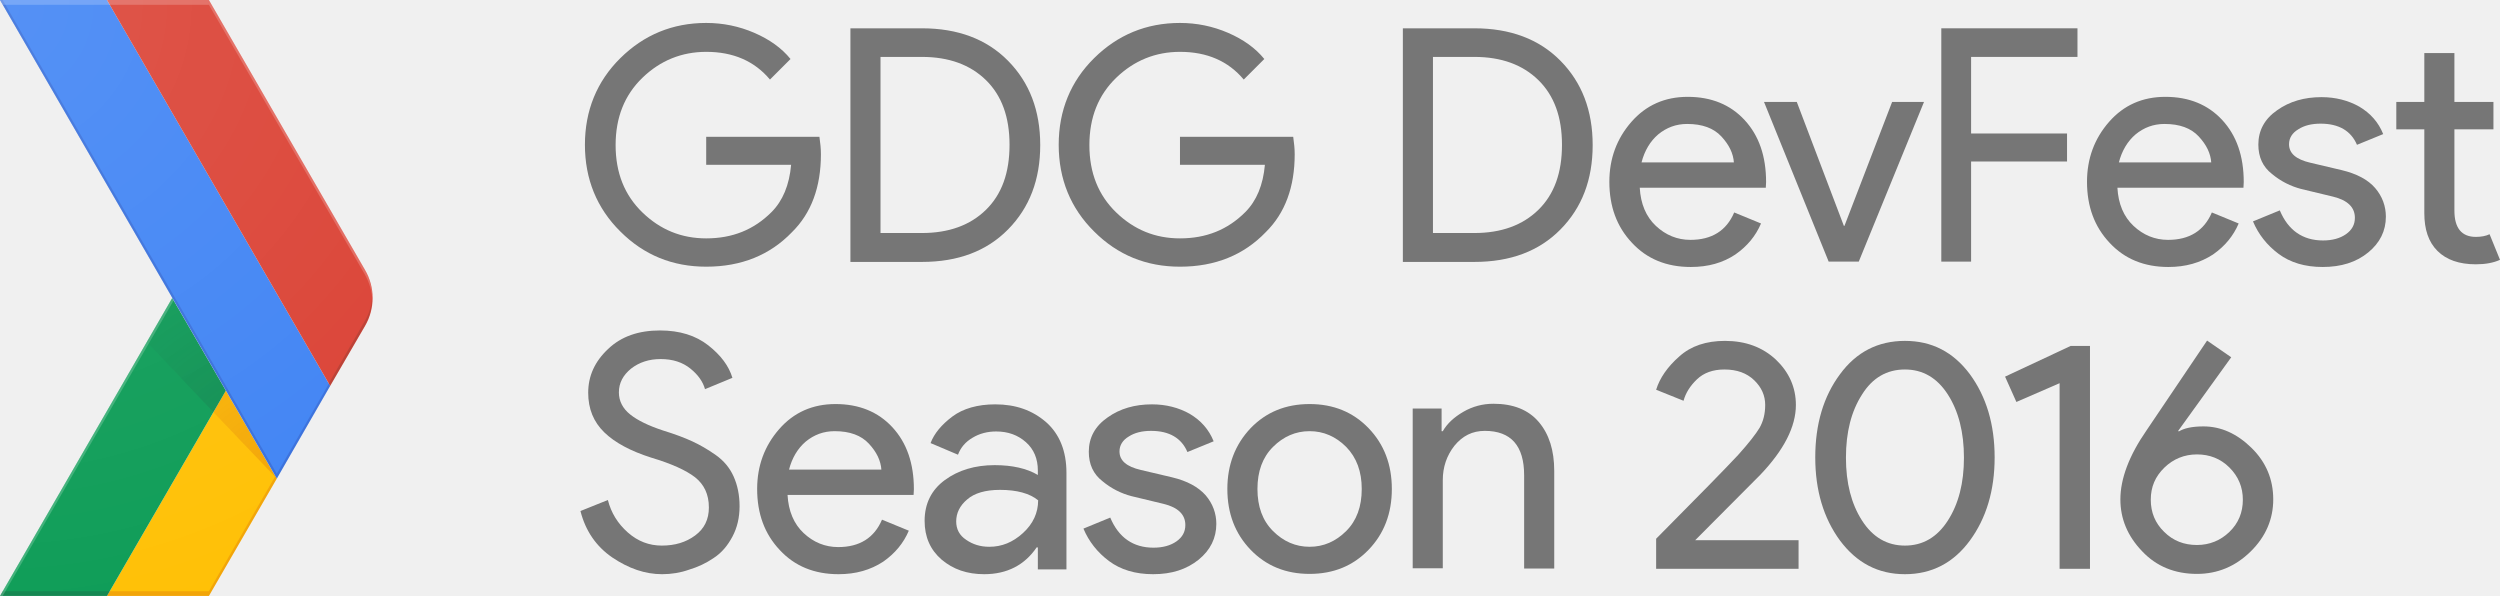
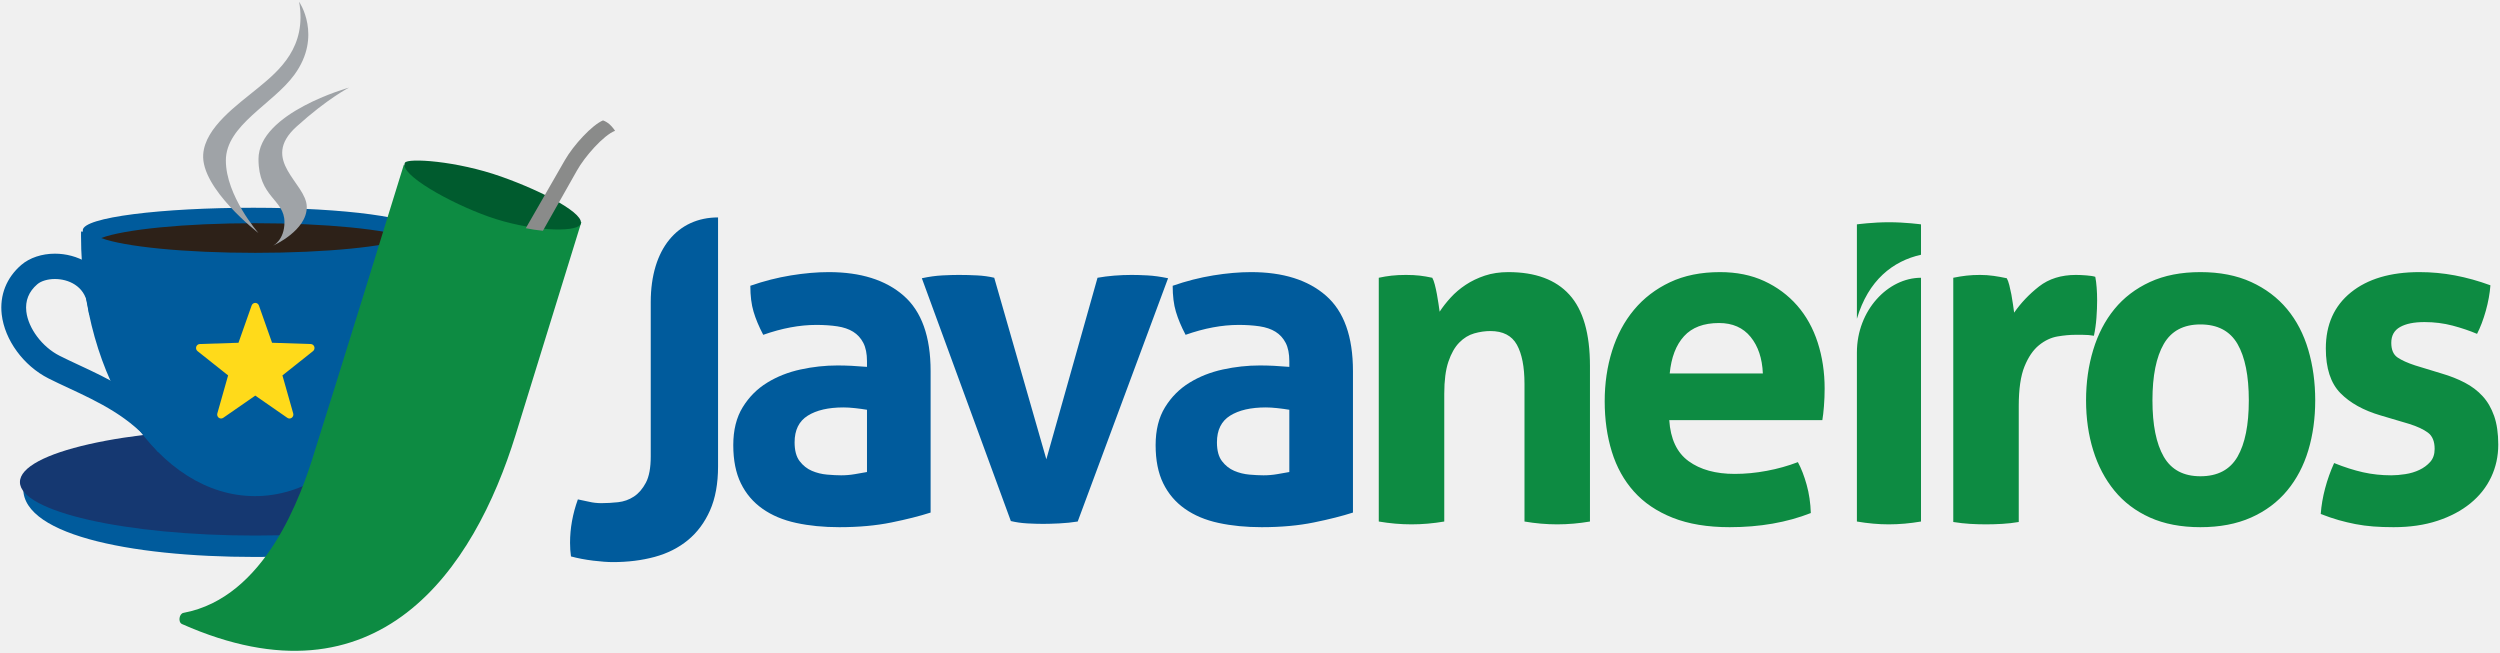
- <svg xmlns="http://www.w3.org/2000/svg" id="Layer_4" viewBox="0 0 839 200">
-   <style>.st0{fill:none;} .st1{fill:#FFC107;} .st2{fill:#0F9D58;} .st3{opacity:0.2;fill:#BF360C;enable-background:new ;} .st4{opacity:0.2;fill:#263238;enable-background:new ;} .st5{opacity:0.2;fill:#FFFFFF;enable-background:new ;} .st6{fill:url(#XMLID_126_);} .st7{fill:url(#XMLID_127_);} .st8{fill:#4285F4;} .st9{fill:#DB4437;} .st10{opacity:0.2;fill:#1A237E;enable-background:new ;} .st11{opacity:0.2;fill:#3E2723;enable-background:new ;} .st12{fill:url(#XMLID_128_);} .st13{fill:#767676;}</style>
-   <g id="XMLID_60_">
-     <g id="XMLID_61_">
-       <g id="XMLID_62_">
-         <path id="XMLID_106_" class="st0" d="M122.5 90.6L70.1 0H0l57.8 100L0 200h70.1l52.4-90.6c3.3-5.8 3.3-13 0-18.8z" />
-         <path id="XMLID_105_" class="st1" d="M92.4 159.8l-16.6-28.7L35.9 200h34.2l22.8-39.4z" />
-         <path id="XMLID_104_" class="st0" d="M122.5 90.6L70.1 0H0l57.8 100L0 200h70.1l52.4-90.6c3.3-5.8 3.3-13 0-18.8z" />
-         <path id="XMLID_103_" class="st2" d="M57.8 100l18 31.1L35.9 200H0z" />
-         <path id="XMLID_102_" class="st0" d="M122.5 90.6L70.1 0H0l57.8 100L0 200h70.1l52.4-90.6c3.3-5.8 3.3-13 0-18.8z" />
-         <path id="XMLID_101_" class="st3" d="M70.1 198.4H36.8l-.9 1.6h34.2l22.8-39.4-.5-.8z" />
-         <path id="XMLID_100_" class="st0" d="M122.5 90.6L70.1 0H0l57.8 100L0 200h70.1l52.4-90.6c3.3-5.8 3.3-13 0-18.8z" />
-         <path id="XMLID_99_" class="st4" d="M.9 198.4L0 200h35.9l.9-1.6z" />
-         <path id="XMLID_98_" class="st0" d="M122.5 90.6L70.1 0H0l57.8 100L0 200h70.1l52.4-90.6c3.3-5.8 3.3-13 0-18.8z" />
-         <path id="XMLID_96_" class="st5" d="M0 200h.9l57.4-99.2-.5-.8z" />
-         <path id="XMLID_94_" class="st0" d="M122.5 90.6L70.1 0H0l57.8 100L0 200h70.1l52.4-90.6c3.3-5.8 3.3-13 0-18.8z" />
-         <radialGradient id="XMLID_126_" cx="92.62" cy="2707.501" r="69.162" gradientTransform="matrix(1 0 0 -1 0 2867.46)" gradientUnits="userSpaceOnUse">
-           <stop offset="0" stop-color="#BF360C" stop-opacity=".2" />
-           <stop offset="1" stop-color="#BF360C" stop-opacity=".02" />
-         </radialGradient>
-         <path id="XMLID_92_" class="st6" d="M92.9 160.6l-17.1-29.5-4.2 7.2z" />
-         <path id="XMLID_90_" class="st0" d="M122.5 90.6L70.1 0H0l57.8 100L0 200h70.1l52.4-90.6c3.3-5.8 3.3-13 0-18.8z" />
-         <radialGradient id="XMLID_127_" cx="92.423" cy="2707.063" r="69.723" gradientTransform="matrix(1 0 0 -1 0 2867.46)" gradientUnits="userSpaceOnUse">
-           <stop offset="0" stop-color="#263238" stop-opacity=".2" />
-           <stop offset="1" stop-color="#263238" stop-opacity=".02" />
-         </radialGradient>
-         <path id="XMLID_89_" class="st7" d="M71.6 138.3l4.2-7.2-18-31.1-8.5 14.8z" />
-         <path id="XMLID_88_" class="st0" d="M122.5 90.6L70.1 0H0l57.8 100L0 200h70.1l52.4-90.6c3.3-5.8 3.3-13 0-18.8z" />
-         <g id="XMLID_85_">
-           <g id="XMLID_86_">
-             <path id="XMLID_87_" class="st8" d="M35.9 0H0l92.9 160.6 17.9-31.1z" />
-           </g>
+ <svg xmlns="http://www.w3.org/2000/svg" width="230px" height="60px" viewBox="0 0 230 60" version="1.1">
+   <defs />
+   <g id="Page-1" stroke="none" stroke-width="1" fill="none" fill-rule="evenodd">
+     <g id="Landing-Page-Javaneiros" transform="translate(-60, -24)">
+       <g id="Topo">
+         <g id="logo_java" transform="translate(60, 24)">
+           <path d="M4.536,44.87 C4.536,42.311 14.204,40.236 26.13,40.236 C29.597,40.236 32.871,40.411 35.774,40.722 C32.432,40.213 28.344,39.913 23.93,39.913 C12.629,39.913 3.468,41.879 3.468,44.305 C3.468,44.8 3.851,45.275 4.554,45.719 C4.796,45.872 4.876,45.725 4.732,45.496 C4.603,45.291 4.536,45.082 4.536,44.87" id="Fill-1" fill="#0D8B42" />
+           <path d="M59.868,27.797 C59.868,22.859 62.368,20.003 66.061,20.003 L66.061,42.907 C66.061,44.497 65.813,45.85 65.319,46.963 C64.825,48.076 64.145,48.987 63.283,49.696 C62.42,50.404 61.401,50.917 60.228,51.235 C59.054,51.553 57.775,51.713 56.39,51.713 C55.908,51.713 55.308,51.67 54.587,51.582 C53.865,51.495 53.18,51.366 52.53,51.192 C52.501,50.99 52.48,50.788 52.466,50.585 C52.451,50.383 52.445,50.166 52.445,49.935 C52.445,48.605 52.684,47.274 53.165,45.944 C53.477,46.002 53.816,46.074 54.183,46.16 C54.551,46.247 54.933,46.29 55.329,46.29 C55.809,46.29 56.319,46.261 56.857,46.204 C57.393,46.146 57.881,45.972 58.32,45.683 C58.758,45.394 59.125,44.967 59.423,44.404 C59.72,43.84 59.868,43.036 59.868,41.996 L59.868,27.797 Z M79.763,33.232 C79.763,32.538 79.649,31.974 79.423,31.54 C79.197,31.106 78.886,30.767 78.49,30.52 C78.093,30.275 77.606,30.108 77.027,30.021 C76.447,29.935 75.803,29.892 75.097,29.892 C73.569,29.892 71.943,30.195 70.218,30.803 C69.822,30.051 69.525,29.342 69.328,28.676 C69.129,28.012 69.031,27.217 69.031,26.291 C70.275,25.857 71.519,25.54 72.763,25.337 C74.008,25.135 75.166,25.034 76.242,25.034 C79.183,25.034 81.481,25.756 83.134,27.201 C84.789,28.648 85.616,30.962 85.616,34.142 L85.616,47.156 C84.627,47.475 83.425,47.779 82.011,48.067 C80.596,48.356 79,48.501 77.218,48.501 C75.775,48.501 74.453,48.371 73.251,48.11 C72.049,47.851 71.017,47.416 70.155,46.809 C69.292,46.202 68.627,45.421 68.161,44.467 C67.694,43.512 67.461,42.341 67.461,40.953 C67.461,39.565 67.751,38.401 68.331,37.462 C68.91,36.522 69.659,35.77 70.579,35.206 C71.497,34.642 72.522,34.237 73.655,33.991 C74.785,33.745 75.916,33.622 77.048,33.622 C77.868,33.622 78.772,33.666 79.763,33.752 L79.763,33.232 Z M79.763,37.699 C79.423,37.642 79.056,37.591 78.659,37.548 C78.263,37.505 77.91,37.483 77.599,37.483 C76.213,37.483 75.117,37.736 74.312,38.242 C73.506,38.748 73.103,39.565 73.103,40.692 C73.103,41.446 73.258,42.023 73.569,42.428 C73.88,42.834 74.255,43.13 74.693,43.317 C75.133,43.506 75.599,43.62 76.094,43.664 C76.588,43.707 77.019,43.729 77.387,43.729 C77.811,43.729 78.236,43.693 78.659,43.62 C79.083,43.549 79.451,43.484 79.763,43.426 L79.763,37.699 Z M84.81,25.598 C85.489,25.452 86.118,25.366 86.698,25.337 C87.278,25.308 87.78,25.293 88.204,25.293 C88.77,25.293 89.335,25.308 89.901,25.337 C90.467,25.366 90.989,25.439 91.47,25.554 L96.264,42.254 L100.972,25.554 C101.453,25.467 101.961,25.401 102.5,25.358 C103.037,25.315 103.575,25.293 104.111,25.293 C104.536,25.293 105.023,25.308 105.575,25.337 C106.126,25.366 106.755,25.452 107.463,25.598 L99.149,47.98 C98.611,48.067 98.045,48.125 97.451,48.154 C96.858,48.182 96.363,48.197 95.967,48.197 C95.543,48.197 95.061,48.182 94.525,48.154 C93.987,48.125 93.478,48.052 92.998,47.937 L84.81,25.598 Z M118.618,33.232 C118.618,32.538 118.505,31.974 118.279,31.54 C118.052,31.106 117.742,30.767 117.345,30.52 C116.949,30.275 116.46,30.108 115.882,30.021 C115.302,29.935 114.658,29.892 113.952,29.892 C112.425,29.892 110.798,30.195 109.074,30.803 C108.678,30.051 108.381,29.342 108.183,28.676 C107.984,28.012 107.886,27.217 107.886,26.291 C109.13,25.857 110.374,25.54 111.619,25.337 C112.863,25.135 114.022,25.034 115.098,25.034 C118.039,25.034 120.337,25.756 121.99,27.201 C123.645,28.648 124.472,30.962 124.472,34.142 L124.472,47.156 C123.482,47.475 122.28,47.779 120.866,48.067 C119.452,48.356 117.855,48.501 116.073,48.501 C114.63,48.501 113.309,48.371 112.107,48.11 C110.904,47.851 109.873,47.416 109.011,46.809 C108.147,46.202 107.483,45.421 107.016,44.467 C106.549,43.512 106.317,42.341 106.317,40.953 C106.317,39.565 106.606,38.401 107.186,37.462 C107.765,36.522 108.515,35.77 109.435,35.206 C110.353,34.642 111.378,34.237 112.51,33.991 C113.641,33.745 114.771,33.622 115.904,33.622 C116.724,33.622 117.627,33.666 118.618,33.752 L118.618,33.232 Z M118.618,37.699 C118.279,37.642 117.911,37.591 117.514,37.548 C117.118,37.505 116.765,37.483 116.454,37.483 C115.069,37.483 113.973,37.736 113.168,38.242 C112.362,38.748 111.959,39.565 111.959,40.692 C111.959,41.446 112.114,42.023 112.425,42.428 C112.736,42.834 113.11,43.13 113.549,43.317 C113.988,43.506 114.454,43.62 114.949,43.664 C115.444,43.707 115.875,43.729 116.242,43.729 C116.667,43.729 117.091,43.693 117.514,43.62 C117.939,43.549 118.308,43.484 118.618,43.426 L118.618,37.699 Z" id="Combined-Shape" fill="#005B9C" />
+           <path d="M23.485,51.24 C11.774,51.24 1.449,49.096 2.175,44.52 L45.124,45.088 C44.736,48.505 35.198,51.24 23.485,51.24 Z" id="Fill-6" fill="#005B9C" />
+           <path d="M1.834,44.35 C1.834,47.068 11.527,49.272 23.485,49.272 C35.444,49.272 45.138,47.068 45.138,44.35 C45.138,41.631 35.444,39.427 23.485,39.427 C11.527,39.427 1.834,41.631 1.834,44.35" id="Fill-8" fill="#153871" />
+           <path d="M7.637,21.304 L7.459,21.304 C7.457,21.437 7.455,21.569 7.455,21.7 C7.455,34.924 14.62,45.643 23.456,45.643 C32.293,45.643 39.457,34.924 39.457,21.7 C39.457,21.569 39.455,21.437 39.453,21.304 L38.552,21.304 C38.568,21.266 38.576,21.226 38.576,21.187 C38.576,20.042 31.747,19.113 23.322,19.113 C14.897,19.113 7.614,19.983 7.614,21.187 C7.614,21.227 7.621,21.266 7.637,21.304 Z" id="Combined-Shape" fill="#005B9C" />
+           <path d="M37.666,21.899 C35.553,22.695 30.002,23.262 23.485,23.262 C16.97,23.262 11.418,22.695 9.305,21.899 C11.418,21.103 16.97,20.535 23.485,20.535 C30.002,20.535 35.553,21.103 37.666,21.899" id="Fill-13" fill="#2D2118" />
+           <path d="M15.065,41.555 L14.511,41.555 L14.169,41.11 C12.075,38.387 9.007,36.956 6.299,35.694 C5.649,35.391 5.035,35.105 4.454,34.811 C2.157,33.645 0.432,31.283 0.159,28.934 C-0.046,27.16 0.598,25.536 1.972,24.362 C2.733,23.712 3.856,23.338 5.054,23.338 C7.053,23.338 9.249,24.379 10.06,26.678 C13.38,27.165 16.861,30.277 16.861,34.194 C16.861,35.274 17.144,36.307 17.394,37.218 C17.743,38.496 18.073,39.701 17.375,40.644 C16.699,41.555 15.469,41.555 15.065,41.555 L15.065,41.555 Z M5.054,25.669 C4.392,25.669 3.786,25.849 3.433,26.15 C2.648,26.821 2.308,27.666 2.422,28.66 C2.602,30.21 3.883,31.919 5.467,32.723 C6.014,33 6.611,33.279 7.244,33.574 C9.869,34.797 13.096,36.301 15.496,39.099 C15.452,38.773 15.31,38.254 15.198,37.848 C14.924,36.844 14.582,35.593 14.582,34.194 C14.582,31.284 11.621,28.942 9.169,28.942 L8.212,28.942 L8.047,27.979 C7.753,26.274 6.251,25.669 5.054,25.669 L5.054,25.669 Z" id="Fill-14" fill="#005B9C" />
+           <path d="M126.847,25.554 C127.243,25.467 127.638,25.401 128.035,25.358 C128.431,25.315 128.869,25.293 129.35,25.293 C129.831,25.293 130.254,25.315 130.622,25.358 C130.991,25.401 131.372,25.467 131.769,25.554 C131.853,25.699 131.93,25.908 132.001,26.182 C132.072,26.458 132.136,26.747 132.193,27.05 C132.249,27.354 132.298,27.65 132.341,27.94 C132.383,28.229 132.419,28.475 132.447,28.676 C132.729,28.243 133.069,27.809 133.465,27.375 C133.86,26.942 134.321,26.551 134.844,26.204 C135.367,25.857 135.953,25.575 136.604,25.358 C137.254,25.142 137.975,25.034 138.768,25.034 C141.256,25.034 143.129,25.727 144.387,27.115 C145.646,28.504 146.276,30.687 146.276,33.666 L146.276,47.98 C145.258,48.154 144.254,48.241 143.263,48.241 C142.274,48.241 141.27,48.154 140.253,47.98 L140.253,35.314 C140.253,33.752 140.019,32.552 139.552,31.713 C139.086,30.875 138.272,30.456 137.112,30.456 C136.631,30.456 136.137,30.528 135.628,30.672 C135.119,30.818 134.659,31.099 134.25,31.519 C133.839,31.938 133.507,32.523 133.253,33.275 C132.998,34.027 132.872,35.011 132.872,36.225 L132.872,47.98 C131.853,48.154 130.85,48.241 129.859,48.241 C128.869,48.241 127.866,48.154 126.847,47.98 L126.847,25.554 Z M153.572,38.654 C153.685,40.389 154.278,41.647 155.353,42.428 C156.428,43.209 157.841,43.599 159.595,43.599 C160.556,43.599 161.539,43.506 162.542,43.317 C163.546,43.13 164.501,42.862 165.406,42.515 C165.718,43.094 165.986,43.788 166.212,44.597 C166.439,45.406 166.565,46.274 166.595,47.2 C164.389,48.067 161.899,48.501 159.128,48.501 C157.091,48.501 155.346,48.211 153.89,47.634 C152.434,47.055 151.244,46.253 150.327,45.226 C149.406,44.2 148.728,42.977 148.29,41.56 C147.851,40.143 147.632,38.596 147.632,36.919 C147.632,35.27 147.858,33.724 148.311,32.278 C148.764,30.832 149.436,29.574 150.327,28.504 C151.218,27.434 152.32,26.588 153.636,25.966 C154.949,25.345 156.485,25.034 158.237,25.034 C159.765,25.034 161.122,25.308 162.309,25.857 C163.497,26.407 164.508,27.158 165.343,28.113 C166.176,29.068 166.806,30.203 167.231,31.519 C167.655,32.834 167.867,34.244 167.867,35.747 C167.867,36.297 167.845,36.84 167.803,37.374 C167.76,37.91 167.711,38.336 167.655,38.654 L153.572,38.654 Z M162.183,34.36 C162.125,32.971 161.751,31.85 161.058,30.998 C160.365,30.145 159.397,29.718 158.153,29.718 C156.738,29.718 155.663,30.124 154.929,30.933 C154.192,31.742 153.755,32.885 153.614,34.36 L162.183,34.36 Z M170.835,32.43 C170.835,28.536 173.705,25.554 176.732,25.554 L176.732,47.98 C175.714,48.154 174.724,48.241 173.762,48.241 C172.83,48.241 171.854,48.154 170.835,47.98 L170.835,32.43 Z M179.701,25.554 C180.126,25.467 180.528,25.401 180.91,25.358 C181.293,25.315 181.709,25.293 182.162,25.293 C182.585,25.293 183.003,25.322 183.413,25.38 C183.822,25.439 184.226,25.511 184.622,25.598 C184.707,25.742 184.784,25.952 184.855,26.226 C184.925,26.501 184.989,26.79 185.047,27.093 C185.103,27.397 185.152,27.7 185.195,28.004 C185.237,28.308 185.272,28.562 185.301,28.764 C185.923,27.868 186.685,27.065 187.591,26.356 C188.496,25.648 189.628,25.293 190.985,25.293 C191.267,25.293 191.594,25.308 191.961,25.337 C192.328,25.366 192.597,25.409 192.766,25.467 C192.823,25.756 192.866,26.089 192.893,26.465 C192.922,26.84 192.936,27.231 192.936,27.636 C192.936,28.128 192.915,28.663 192.873,29.241 C192.829,29.82 192.753,30.368 192.639,30.889 C192.328,30.832 191.982,30.803 191.6,30.803 L190.9,30.803 C190.419,30.803 189.882,30.854 189.288,30.954 C188.694,31.056 188.128,31.323 187.591,31.756 C187.054,32.191 186.608,32.841 186.255,33.709 C185.902,34.576 185.725,35.791 185.725,37.353 L185.725,48.024 C185.216,48.11 184.707,48.168 184.198,48.197 C183.689,48.225 183.194,48.241 182.713,48.241 C182.232,48.241 181.744,48.225 181.25,48.197 C180.755,48.168 180.238,48.11 179.701,48.024 L179.701,25.554 Z M202.437,48.501 C200.656,48.501 199.108,48.204 197.792,47.612 C196.477,47.02 195.389,46.195 194.526,45.139 C193.663,44.084 193.013,42.847 192.575,41.43 C192.136,40.014 191.917,38.481 191.917,36.832 C191.917,35.183 192.136,33.637 192.575,32.191 C193.013,30.744 193.663,29.494 194.526,28.438 C195.389,27.383 196.477,26.551 197.792,25.944 C199.108,25.337 200.656,25.034 202.437,25.034 C204.219,25.034 205.774,25.337 207.104,25.944 C208.432,26.551 209.536,27.383 210.413,28.438 C211.289,29.494 211.939,30.744 212.364,32.191 C212.788,33.637 213,35.183 213,36.832 C213,38.481 212.788,40.014 212.364,41.43 C211.939,42.847 211.289,44.084 210.413,45.139 C209.536,46.195 208.432,47.02 207.104,47.612 C205.774,48.204 204.219,48.501 202.437,48.501 Z M202.437,43.816 C204.021,43.816 205.158,43.216 205.853,42.016 C206.545,40.816 206.891,39.088 206.891,36.832 C206.891,34.576 206.545,32.849 205.853,31.648 C205.158,30.449 204.021,29.848 202.437,29.848 C200.881,29.848 199.758,30.449 199.065,31.648 C198.372,32.849 198.025,34.576 198.025,36.832 C198.025,39.088 198.372,40.816 199.065,42.016 C199.758,43.216 200.881,43.816 202.437,43.816 Z M219.023,38.221 C217.439,37.758 216.202,37.07 215.312,36.16 C214.421,35.248 213.976,33.882 213.976,32.06 C213.976,29.863 214.745,28.142 216.287,26.898 C217.828,25.655 219.928,25.034 222.587,25.034 C223.69,25.034 224.778,25.135 225.852,25.337 C226.927,25.54 228.016,25.843 229.119,26.248 C229.062,27 228.921,27.781 228.695,28.59 C228.468,29.4 228.2,30.108 227.889,30.715 C227.21,30.427 226.46,30.174 225.64,29.956 C224.82,29.74 223.957,29.631 223.053,29.631 C222.091,29.631 221.341,29.783 220.805,30.087 C220.267,30.39 219.998,30.875 219.998,31.54 C219.998,32.176 220.19,32.624 220.571,32.885 C220.953,33.145 221.497,33.391 222.204,33.622 L224.623,34.36 C225.413,34.591 226.129,34.873 226.764,35.206 C227.401,35.538 227.944,35.95 228.397,36.443 C228.85,36.934 229.203,37.541 229.458,38.264 C229.712,38.987 229.84,39.869 229.84,40.909 C229.84,41.98 229.62,42.977 229.183,43.903 C228.744,44.828 228.108,45.631 227.273,46.311 C226.439,46.99 225.429,47.524 224.241,47.915 C223.053,48.306 221.71,48.501 220.21,48.501 C219.532,48.501 218.91,48.479 218.344,48.436 C217.779,48.392 217.234,48.32 216.711,48.219 C216.188,48.117 215.673,47.995 215.163,47.851 C214.655,47.706 214.102,47.518 213.508,47.287 C213.565,46.505 213.7,45.718 213.912,44.923 C214.124,44.127 214.399,43.354 214.739,42.601 C215.673,42.977 216.555,43.259 217.39,43.448 C218.225,43.636 219.093,43.729 219.998,43.729 C220.395,43.729 220.826,43.693 221.293,43.62 C221.759,43.549 222.19,43.419 222.587,43.23 C222.982,43.043 223.314,42.797 223.583,42.493 C223.852,42.189 223.987,41.792 223.987,41.3 C223.987,40.606 223.78,40.107 223.371,39.803 C222.961,39.5 222.389,39.233 221.653,39.001 L219.023,38.221 Z M170.835,29.329 C171.88,25.769 174.157,24.011 176.732,23.437 L176.732,20.641 C176.732,20.641 175.294,20.446 173.784,20.446 C172.286,20.446 170.835,20.641 170.835,20.641 L170.835,29.329 Z" id="Combined-Shape" fill="#0D8B42" />
+           <path d="M44.736,19.255 C40.229,17.799 37.156,15.148 37.156,15.148 C31.271,34.213 28.974,41.449 28.974,41.449 C27.708,45.642 24.42,54.979 16.877,56.384 C16.483,56.458 16.356,57.24 16.748,57.414 C34.809,65.419 43.606,52.398 47.437,40.004 C51.188,27.866 50.191,31.095 53.488,20.426 C53.488,20.426 49.624,20.835 44.736,19.255" id="Fill-24" fill="#0D8B42" />
+           <path d="M44.952,19.93 C48.736,21.271 52.879,21.402 53.381,20.678 C54.02,19.758 50.015,17.629 46.132,16.255 C41.974,14.782 37.502,14.523 37.256,14.969 C36.67,16.029 41.419,18.68 44.952,19.93 Z" id="Fill-26" fill="#005B2E" />
+           <path d="M49.947,21.231 C49.947,21.231 49.334,21.159 49.13,21.129 C48.941,21.101 48.373,20.995 48.373,20.995 L51.965,14.74 C52.764,13.341 54.489,11.481 55.478,11.077 C55.478,11.077 55.776,11.174 56.057,11.417 C56.355,11.674 56.587,12.034 56.587,12.034 C55.535,12.426 53.778,14.423 53.067,15.711 L49.947,21.231 Z" id="Fill-29" fill="#8A8B8A" />
+           <path d="" id="Fill-30" fill="#9E9F9E" />
+           <path d="M28.918,31.903 C28.872,31.757 28.74,31.656 28.59,31.651 L25.03,31.534 L23.821,28.108 C23.77,27.963 23.636,27.866 23.485,27.866 C23.335,27.866 23.201,27.963 23.149,28.108 L21.941,31.534 L18.381,31.651 C18.23,31.656 18.099,31.757 18.052,31.903 C18.006,32.049 18.054,32.209 18.173,32.304 L20.986,34.538 L19.994,38.037 C19.953,38.184 20.006,38.343 20.128,38.434 C20.249,38.525 20.413,38.526 20.538,38.44 L23.485,36.395 L26.433,38.44 C26.493,38.482 26.563,38.504 26.633,38.504 C26.706,38.504 26.78,38.48 26.843,38.434 C26.965,38.343 27.018,38.184 26.976,38.037 L25.984,34.538 L28.797,32.304 C28.916,32.209 28.964,32.049 28.918,31.903" id="Fill-32" fill="#FFDA1A" />
+           <path d="M23.777,8.058 C21.804,9.679 18.87,11.717 18.695,14.199 C18.473,17.352 23.777,21.438 23.777,21.438 C23.777,21.438 20.779,18.021 20.779,14.763 C20.779,11.504 25.127,9.572 27.09,6.867 C29.684,3.292 27.519,0.161 27.519,0.161 C28.249,4.323 25.705,6.474 23.777,8.058 Z M32.115,8.058 C32.115,8.058 23.781,10.374 23.781,14.638 C23.781,18.175 26.171,18.334 26.171,20.429 C26.171,22.095 25.129,22.597 25.129,22.597 C25.129,22.597 28.252,21.218 28.223,19.024 C28.193,16.831 23.845,14.752 27.287,11.641 C30.149,9.054 32.115,8.058 32.115,8.058 Z" id="Combined-Shape" fill="#9FA3A7" />
        </g>
-         <path id="XMLID_84_" class="st0" d="M122.5 90.6L70.1 0H0l57.8 100L0 200h70.1l52.4-90.6c3.3-5.8 3.3-13 0-18.8z" />
-         <path id="XMLID_83_" class="st9" d="M122.5 109.4c3.4-5.8 3.4-13 0-18.8L70.1 0H35.9l74.9 129.5 11.7-20.1z" />
-         <path id="XMLID_82_" class="st0" d="M122.5 90.6L70.1 0H0l57.8 100L0 200h70.1l52.4-90.6c3.3-5.8 3.3-13 0-18.8z" />
-         <path id="XMLID_71_" class="st10" d="M110.8 129.5l-.4-.8L92.9 159 .9 0H0l92.9 160.6 17.9-31.1z" />
-         <path id="XMLID_69_" class="st0" d="M122.5 90.6L70.1 0H0l57.8 100L0 200h70.1l52.4-90.6c3.3-5.8 3.3-13 0-18.8z" />
-         <path id="XMLID_67_" class="st5" d="M70.1 1.6l52.4 90.6c1.5 2.7 2.3 5.6 2.5 8.6.1-3.5-.7-7-2.5-10.2L70.1 0H0l.9 1.6h69.2z" />
-         <path id="XMLID_66_" class="st0" d="M122.5 90.6L70.1 0H0l57.8 100L0 200h70.1l52.4-90.6c3.3-5.8 3.3-13 0-18.8z" />
-         <path id="XMLID_65_" class="st11" d="M110.8 129.5l11.6-20.1c1.8-3.1 2.6-6.7 2.5-10.2-.1 3-.9 5.9-2.5 8.6l-12.1 20.9.5.8z" />
-         <path id="XMLID_64_" class="st0" d="M122.5 90.6L70.1 0H0l57.8 100L0 200h70.1l52.4-90.6c3.3-5.8 3.3-13 0-18.8z" />
-         <radialGradient id="XMLID_128_" cx="-1.563" cy="2865.898" r="209.922" gradientTransform="matrix(1 0 0 -1 0 2867.46)" gradientUnits="userSpaceOnUse">
-           <stop offset="0" stop-color="#FFF" stop-opacity=".1" />
-           <stop offset="1" stop-color="#FFF" stop-opacity="0" />
-         </radialGradient>
-         <path id="XMLID_63_" class="st12" d="M122.5 90.6L70.1 0H0l57.8 100L0 200h70.1l52.4-90.6c3.3-5.8 3.3-13 0-18.8z" />
      </g>
    </g>
  </g>
-   <g id="XMLID_7_">
-     <path id="XMLID_2_" class="st13" d="M275.5 51.8c0 10.9-3.2 19.7-9.7 26.1-7.4 7.7-17 11.6-28.8 11.6-11.3 0-20.9-3.9-28.8-11.8-7.9-7.8-11.9-17.6-11.9-29.1s4-21.3 11.9-29.1c7.9-7.8 17.5-11.8 28.8-11.8 5.6 0 11 1.1 16.1 3.3 5.1 2.2 9.2 5.1 12.2 8.8l-6.9 6.9c-5.2-6.2-12.3-9.3-21.4-9.3-8.2 0-15.4 2.9-21.4 8.7-6 5.8-9 13.3-9 22.6s3 16.8 9 22.6c6 5.8 13.1 8.7 21.4 8.7 8.8 0 16-2.9 21.9-8.8 3.8-3.8 6-9.1 6.6-15.9H237v-9.4h38c.3 2.1.5 4 .5 5.9z" />
-     <path id="XMLID_4_" class="st13" d="M285.4 87.8V9.5h24c12 0 21.7 3.6 28.9 10.9 7.2 7.3 10.8 16.7 10.8 28.3s-3.6 21-10.8 28.3c-7.2 7.3-16.8 10.9-28.9 10.9h-24zm10.1-9.6h13.9c9 0 16.2-2.6 21.5-7.8 5.3-5.2 7.9-12.4 7.9-21.8 0-9.3-2.6-16.5-7.9-21.7-5.3-5.2-12.5-7.8-21.5-7.8h-13.9v59.1z" />
-     <path id="XMLID_8_" class="st13" d="M434.5 51.8c0 10.9-3.2 19.7-9.7 26.1-7.4 7.7-17 11.6-28.8 11.6-11.3 0-20.9-3.9-28.8-11.8-7.9-7.8-11.9-17.6-11.9-29.1s4-21.3 11.9-29.1c7.9-7.8 17.5-11.8 28.8-11.8 5.6 0 11 1.1 16.1 3.3 5.1 2.2 9.2 5.1 12.2 8.8l-6.9 6.9c-5.2-6.2-12.3-9.3-21.4-9.3-8.2 0-15.4 2.9-21.4 8.7-6 5.8-9 13.3-9 22.6s3 16.8 9 22.6c6 5.8 13.1 8.7 21.4 8.7 8.8 0 16-2.9 21.9-8.8 3.8-3.8 6-9.1 6.6-15.9H396v-9.4h38c.3 2.1.5 4 .5 5.9z" />
-     <path id="XMLID_10_" class="st13" d="M470.8 87.8V9.5h24c12 0 21.7 3.6 28.9 10.9 7.2 7.3 10.8 16.7 10.8 28.3s-3.6 21-10.8 28.3c-7.2 7.3-16.8 10.9-28.9 10.9h-24zm10.1-9.6h13.9c9 0 16.2-2.6 21.5-7.8 5.3-5.2 7.9-12.4 7.9-21.8 0-9.3-2.6-16.5-7.9-21.7-5.3-5.2-12.5-7.8-21.5-7.8h-13.9v59.1z" />
-     <path id="XMLID_13_" class="st13" d="M567.4 89.6c-8.1 0-14.7-2.7-19.7-8.1-5.1-5.4-7.6-12.2-7.6-20.5 0-7.8 2.5-14.5 7.4-20.1 4.9-5.6 11.2-8.4 18.9-8.4 7.9 0 14.3 2.6 19.1 7.8 4.8 5.2 7.2 12.1 7.2 20.8l-.1 1.9h-42.3c.3 5.4 2.1 9.7 5.4 12.8 3.3 3.1 7.2 4.7 11.6 4.7 7.2 0 12.1-3.1 14.7-9.2l9 3.7c-1.8 4.2-4.6 7.6-8.6 10.4-4.2 2.8-9.1 4.2-15 4.2zm14.5-35c-.2-3.1-1.6-6-4.2-8.8-2.6-2.8-6.4-4.2-11.5-4.2-3.7 0-6.9 1.2-9.7 3.5-2.7 2.3-4.6 5.5-5.6 9.4h31z" />
-     <path id="XMLID_16_" class="st13" d="M613.7 87.8L592 34.2h11l15.8 41.6h.2l16-41.6h10.7l-21.9 53.6h-10.1z" />
-     <path id="XMLID_18_" class="st13" d="M661.6 87.8h-10.1V9.5h45.7v9.6h-35.7v25.7h32.2v9.4h-32.2v33.6z" />
-     <path id="XMLID_20_" class="st13" d="M727.7 89.6c-8.1 0-14.7-2.7-19.7-8.1-5.1-5.4-7.6-12.2-7.6-20.5 0-7.8 2.5-14.5 7.4-20.1 4.9-5.6 11.2-8.4 18.9-8.4 7.9 0 14.3 2.6 19.1 7.8 4.8 5.2 7.2 12.1 7.2 20.8l-.1 1.9h-42.3c.3 5.4 2.1 9.7 5.4 12.8 3.3 3.1 7.2 4.7 11.6 4.7 7.2 0 12.1-3.1 14.7-9.2l9 3.7c-1.8 4.2-4.6 7.6-8.6 10.4-4.3 2.8-9.2 4.2-15 4.2zm14.4-35c-.2-3.1-1.6-6-4.2-8.8-2.6-2.8-6.4-4.2-11.5-4.2-3.7 0-6.9 1.2-9.7 3.5-2.7 2.3-4.6 5.5-5.6 9.4h31z" />
-     <path id="XMLID_27_" class="st13" d="M779.5 89.6c-6 0-10.9-1.5-14.8-4.4-3.9-2.9-6.8-6.6-8.6-10.9l9-3.7c2.8 6.7 7.7 10.1 14.5 10.1 3.1 0 5.7-.7 7.7-2.1 2-1.4 3-3.2 3-5.5 0-3.5-2.4-5.9-7.3-7.1l-10.8-2.6c-3.4-.9-6.7-2.5-9.7-5-3.1-2.4-4.6-5.7-4.6-9.9 0-4.7 2.1-8.6 6.3-11.5 4.2-3 9.2-4.4 14.9-4.4 4.7 0 9 1.1 12.7 3.2 3.7 2.2 6.4 5.2 8 9.2l-8.8 3.6c-2-4.7-6.1-7.1-12.2-7.1-3 0-5.5.6-7.5 1.9-2 1.2-3.1 2.9-3.1 5 0 3.1 2.4 5.1 7.1 6.2l10.6 2.5c5 1.2 8.8 3.2 11.2 6 2.4 2.8 3.6 6.1 3.6 9.6 0 4.8-2 8.8-5.9 12-4 3.3-9.1 4.9-15.3 4.9z" />
-     <path id="XMLID_29_" class="st13" d="M830.9 88.7c-5.6 0-9.9-1.5-12.9-4.5s-4.4-7.2-4.4-12.7V43.4h-9.4v-9.2h9.4V17.8h10.1v16.4h13.1v9.2h-13.1v27.3c0 5.8 2.4 8.8 7.2 8.8 1.8 0 3.4-.3 4.6-.9l3.5 8.6c-2.2 1-4.9 1.5-8.1 1.5z" />
-     <path id="XMLID_31_" class="st13" d="M222.2 192.7c-5.7 0-11.2-1.9-16.7-5.6-5.4-3.7-9-8.9-10.7-15.6l9.2-3.7c1.1 4.3 3.3 7.9 6.7 10.9 3.4 3 7.2 4.4 11.4 4.4 4.4 0 8.1-1.1 11.2-3.4 3.1-2.3 4.6-5.4 4.6-9.4 0-4.4-1.6-7.7-4.6-10.1-3.1-2.4-8-4.6-14.7-6.6-6.9-2.2-12.2-5-15.8-8.5-3.6-3.5-5.4-7.9-5.4-13.3 0-5.6 2.2-10.5 6.7-14.7 4.4-4.2 10.2-6.2 17.4-6.2 6.6 0 12 1.7 16.2 5 4.2 3.3 6.9 6.9 8.1 10.9l-9.2 3.8c-.7-2.5-2.3-4.8-4.9-6.9-2.6-2.1-5.9-3.2-10-3.2-3.9 0-7.2 1.1-9.9 3.2-2.7 2.2-4.1 4.8-4.1 8 0 2.9 1.3 5.4 3.8 7.4s6.2 3.8 11.1 5.4c3.9 1.2 7.1 2.4 9.7 3.6 2.6 1.2 5.2 2.7 7.9 4.6 2.7 1.9 4.7 4.3 6 7.2 1.3 2.9 2 6.2 2 10s-.8 7.2-2.4 10.2c-1.6 3-3.6 5.4-6.2 7.1-2.6 1.8-5.4 3.1-8.4 4-2.8 1-5.9 1.5-9 1.5z" />
-     <path id="XMLID_33_" class="st13" d="M281.4 192.7c-8.1 0-14.7-2.7-19.7-8.1-5.1-5.4-7.6-12.2-7.6-20.5 0-7.8 2.5-14.5 7.4-20.1 4.9-5.6 11.2-8.4 18.9-8.4 7.9 0 14.3 2.6 19.1 7.8 4.8 5.2 7.2 12.1 7.2 20.8l-.1 1.9h-42.3c.3 5.4 2.1 9.7 5.4 12.8 3.3 3.1 7.2 4.7 11.6 4.7 7.2 0 12.1-3.1 14.7-9.2l9 3.7c-1.8 4.2-4.6 7.6-8.6 10.4-4.3 2.8-9.2 4.2-15 4.2zm14.4-35c-.2-3.1-1.6-6-4.2-8.8-2.6-2.8-6.4-4.2-11.5-4.2-3.7 0-6.9 1.2-9.7 3.5-2.7 2.3-4.6 5.5-5.6 9.4h31z" />
-     <path id="XMLID_36_" class="st13" d="M330.3 192.7c-5.7 0-10.4-1.6-14.3-4.9-3.8-3.3-5.7-7.6-5.7-13 0-5.8 2.3-10.4 6.8-13.7 4.5-3.3 10.1-5 16.7-5 5.9 0 10.8 1.1 14.5 3.3v-1.5c0-3.9-1.3-7.1-4-9.5-2.7-2.4-6-3.6-10-3.6-2.9 0-5.6.7-7.9 2.1-2.4 1.4-4 3.3-4.9 5.7l-9.2-3.9c1.2-3.2 3.7-6.2 7.3-8.9 3.6-2.7 8.5-4.1 14.4-4.1 6.9 0 12.5 2 17.1 6 4.5 4 6.8 9.7 6.8 17v32.4h-9.6v-7.4h-.4c-4 5.9-9.9 9-17.6 9zm1.7-9.2c4.2 0 7.9-1.5 11.3-4.6 3.4-3.1 5.1-6.8 5.1-11-2.8-2.3-7.1-3.5-12.8-3.5-4.9 0-8.6 1.1-11 3.2-2.5 2.1-3.7 4.6-3.7 7.4 0 2.6 1.1 4.7 3.4 6.2 2.2 1.5 4.7 2.3 7.7 2.3z" />
-     <path id="XMLID_39_" class="st13" d="M387 192.7c-6 0-10.9-1.5-14.8-4.4-3.9-2.9-6.8-6.6-8.6-10.9l9-3.7c2.8 6.7 7.7 10.1 14.5 10.1 3.1 0 5.7-.7 7.7-2.1 2-1.4 3-3.2 3-5.5 0-3.5-2.4-5.9-7.3-7.1l-10.8-2.6c-3.4-.9-6.7-2.5-9.7-5-3.1-2.4-4.6-5.7-4.6-9.9 0-4.7 2.1-8.6 6.3-11.5 4.2-3 9.2-4.4 14.9-4.4 4.7 0 9 1.1 12.7 3.2 3.7 2.2 6.4 5.2 8 9.2l-8.8 3.6c-2-4.7-6.1-7.1-12.2-7.1-3 0-5.5.6-7.5 1.9-2 1.2-3.1 2.9-3.1 5 0 3.1 2.4 5.1 7.1 6.2l10.6 2.5c5 1.2 8.7 3.2 11.2 6 2.4 2.8 3.6 6.1 3.6 9.6 0 4.8-2 8.8-5.9 12-4.1 3.3-9.1 4.9-15.3 4.9z" />
-     <path id="XMLID_41_" class="st13" d="M419.7 143.7c5.2-5.4 11.8-8.1 19.8-8.1s14.6 2.7 19.8 8.1c5.2 5.4 7.8 12.2 7.8 20.4s-2.6 15-7.8 20.4c-5.2 5.4-11.8 8.1-19.8 8.1s-14.6-2.7-19.8-8.1c-5.2-5.4-7.8-12.2-7.8-20.4 0-8.1 2.6-14.9 7.8-20.4zm7.5 34.5c3.5 3.5 7.6 5.3 12.3 5.3 4.7 0 8.8-1.8 12.3-5.3s5.2-8.2 5.2-14.1c0-5.8-1.7-10.5-5.2-14.1-3.5-3.5-7.6-5.3-12.3-5.3-4.7 0-8.8 1.8-12.3 5.3s-5.2 8.2-5.2 14.1 1.7 10.6 5.2 14.1z" />
-     <path id="XMLID_44_" class="st13" d="M483.8 137.3v7.4h.4c1.5-2.6 3.8-4.7 6.9-6.5 3.1-1.8 6.5-2.7 10.1-2.7 6.6 0 11.7 2 15.2 6.1s5.2 9.6 5.2 16.4v32.8h-10.1v-31.3c0-9.9-4.4-14.9-13.2-14.9-4.2 0-7.5 1.7-10.2 5-2.6 3.3-3.9 7.2-3.9 11.5v29.6h-10.1v-53.6h9.7z" />
-     <path id="XMLID_46_" class="st13" d="M603.5 190.9h-47.7v-10.1c14.3-14.4 23.4-23.7 27.5-28.1 3.6-4 6-7.1 7.2-9.1 1.2-2.1 1.9-4.6 1.9-7.7 0-3.1-1.2-5.9-3.7-8.3-2.5-2.4-5.8-3.6-10-3.6-3.8 0-6.9 1.1-9.2 3.3-2.3 2.2-3.8 4.6-4.5 7.2l-9.2-3.7c1.2-3.9 3.8-7.7 7.8-11.2 3.9-3.5 9-5.2 15.3-5.2 6.9 0 12.6 2.1 17.1 6.3 4.4 4.2 6.7 9.3 6.7 15.2 0 7.3-4 15.1-11.9 23.4l-21.9 22h34.7v9.6z" />
-     <path id="XMLID_48_" class="st13" d="M661.1 181.4c-5.5 7.5-12.8 11.3-21.8 11.3s-16.2-3.8-21.8-11.3c-5.5-7.5-8.3-16.8-8.3-27.9 0-11.2 2.8-20.5 8.3-27.9 5.5-7.5 12.8-11.2 21.8-11.2s16.2 3.7 21.8 11.2c5.5 7.5 8.3 16.8 8.3 27.9 0 11.1-2.8 20.4-8.3 27.9zm-21.8 1.7c6 0 10.8-2.8 14.4-8.4 3.6-5.6 5.4-12.6 5.4-21.1 0-8.5-1.8-15.6-5.4-21.2-3.6-5.6-8.4-8.4-14.4-8.4-6.1 0-10.9 2.8-14.4 8.4-3.6 5.6-5.4 12.6-5.4 21.2 0 8.5 1.8 15.5 5.4 21.1 3.6 5.6 8.4 8.4 14.4 8.4z" />
-     <path id="XMLID_51_" class="st13" d="M701.3 190.9h-10.1v-62.3l-14.5 6.3-3.8-8.5 22-10.3h6.5v74.8z" />
-     <path id="XMLID_53_" class="st13" d="M739.5 143.1c5.8 0 11.2 2.4 16.1 7.2 4.9 4.8 7.3 10.6 7.3 17.3 0 6.6-2.5 12.5-7.6 17.5s-11.1 7.5-18 7.5c-7.4 0-13.6-2.5-18.4-7.6-4.9-5.1-7.3-10.9-7.3-17.4 0-6.9 2.9-14.7 8.8-23.2l20.3-30.1 8.1 5.6-17.8 24.7.2.2c1.8-1.1 4.5-1.7 8.3-1.7zm-2.2 39.8c4.2 0 7.9-1.5 10.9-4.4 3-2.9 4.5-6.5 4.5-10.8 0-4.2-1.5-7.8-4.5-10.8-3-3-6.7-4.4-10.9-4.4s-7.9 1.5-10.9 4.4c-3.1 3-4.6 6.5-4.6 10.8 0 4.3 1.5 7.9 4.5 10.8 3 3 6.7 4.4 11 4.4z" />
-   </g>
</svg>
